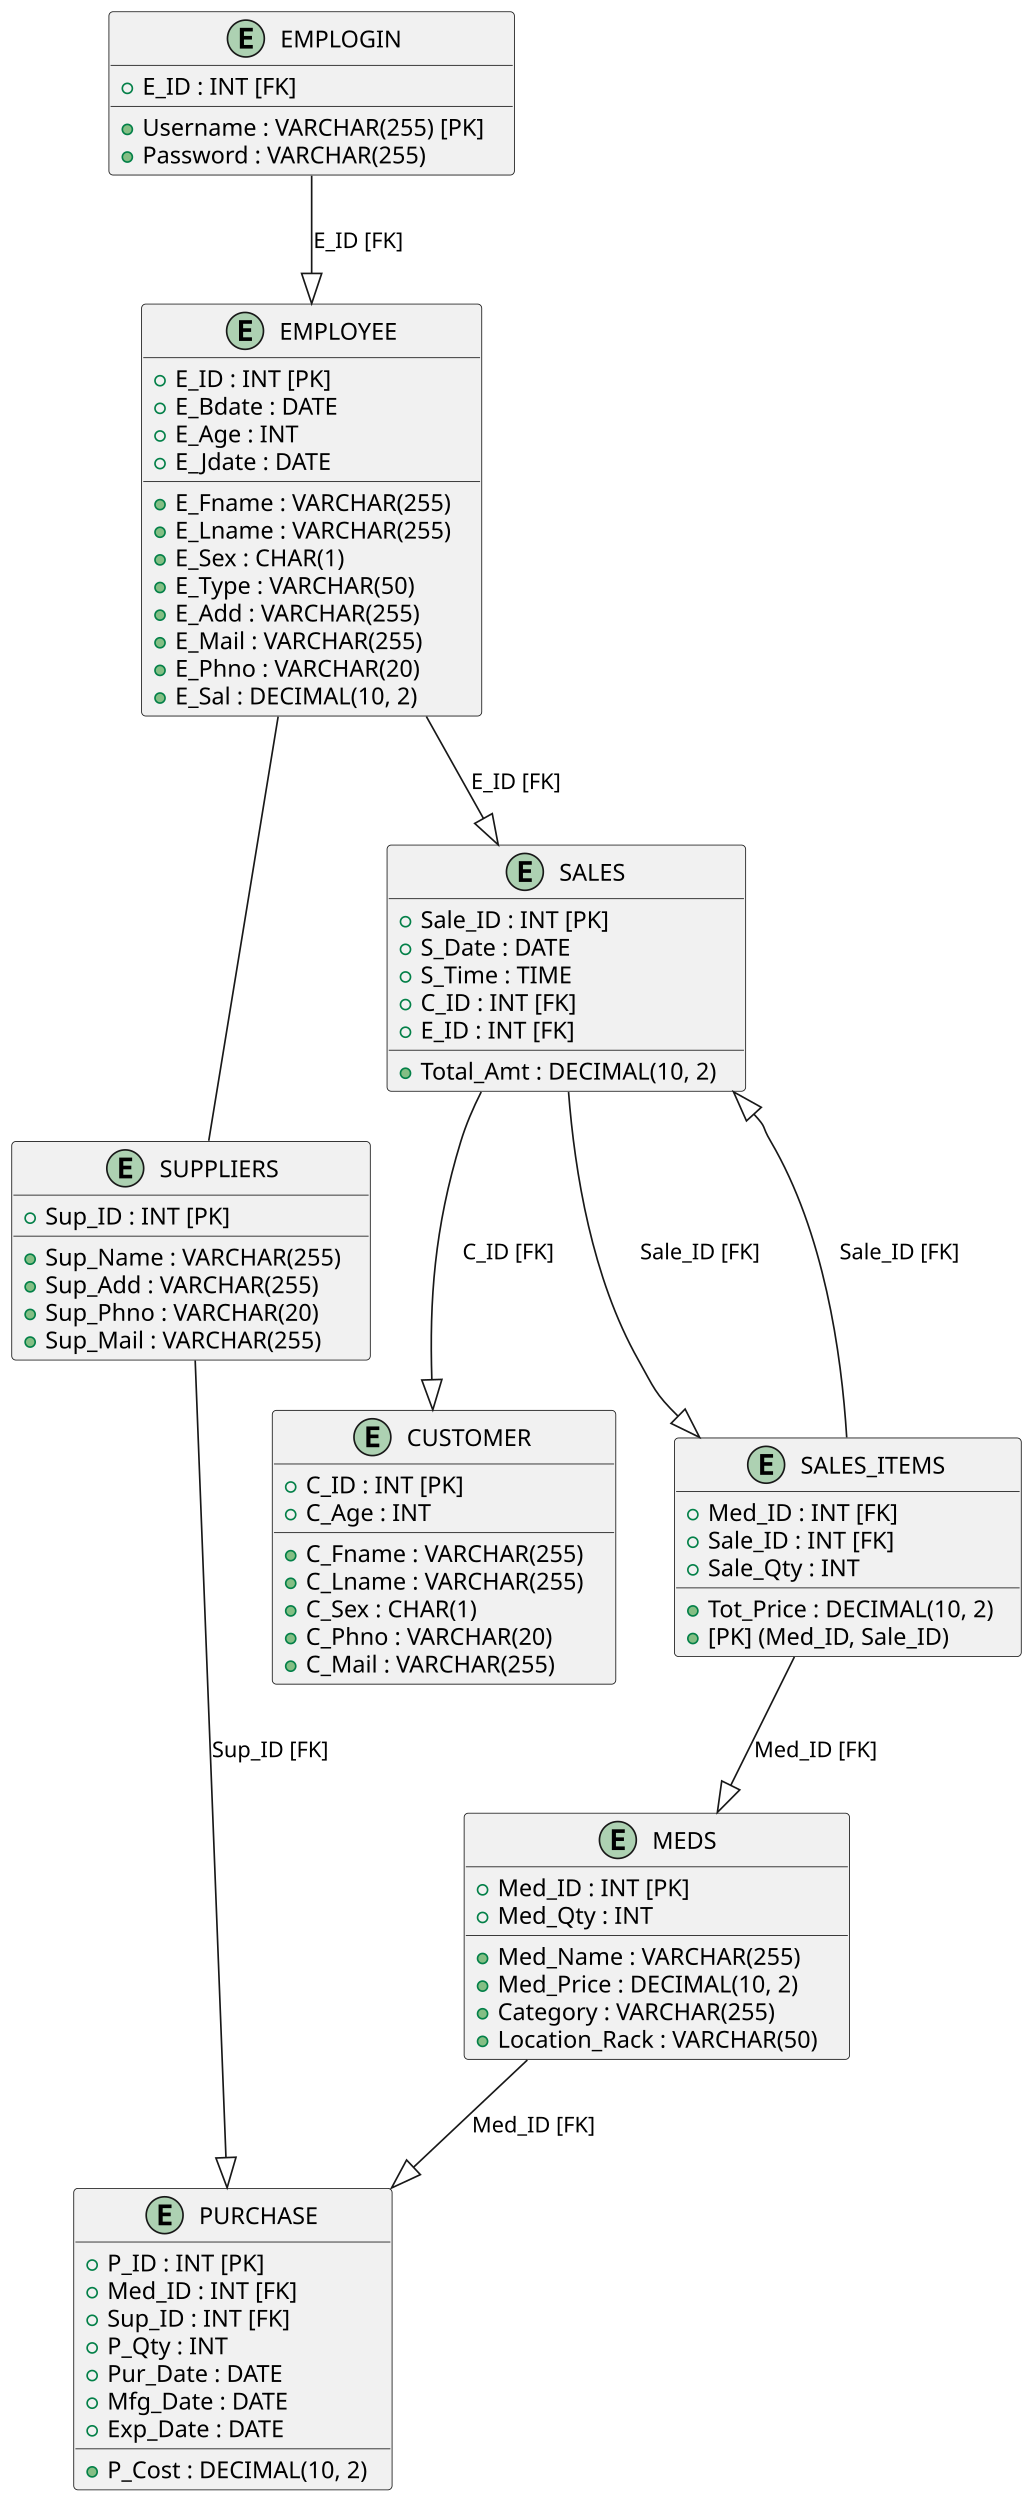
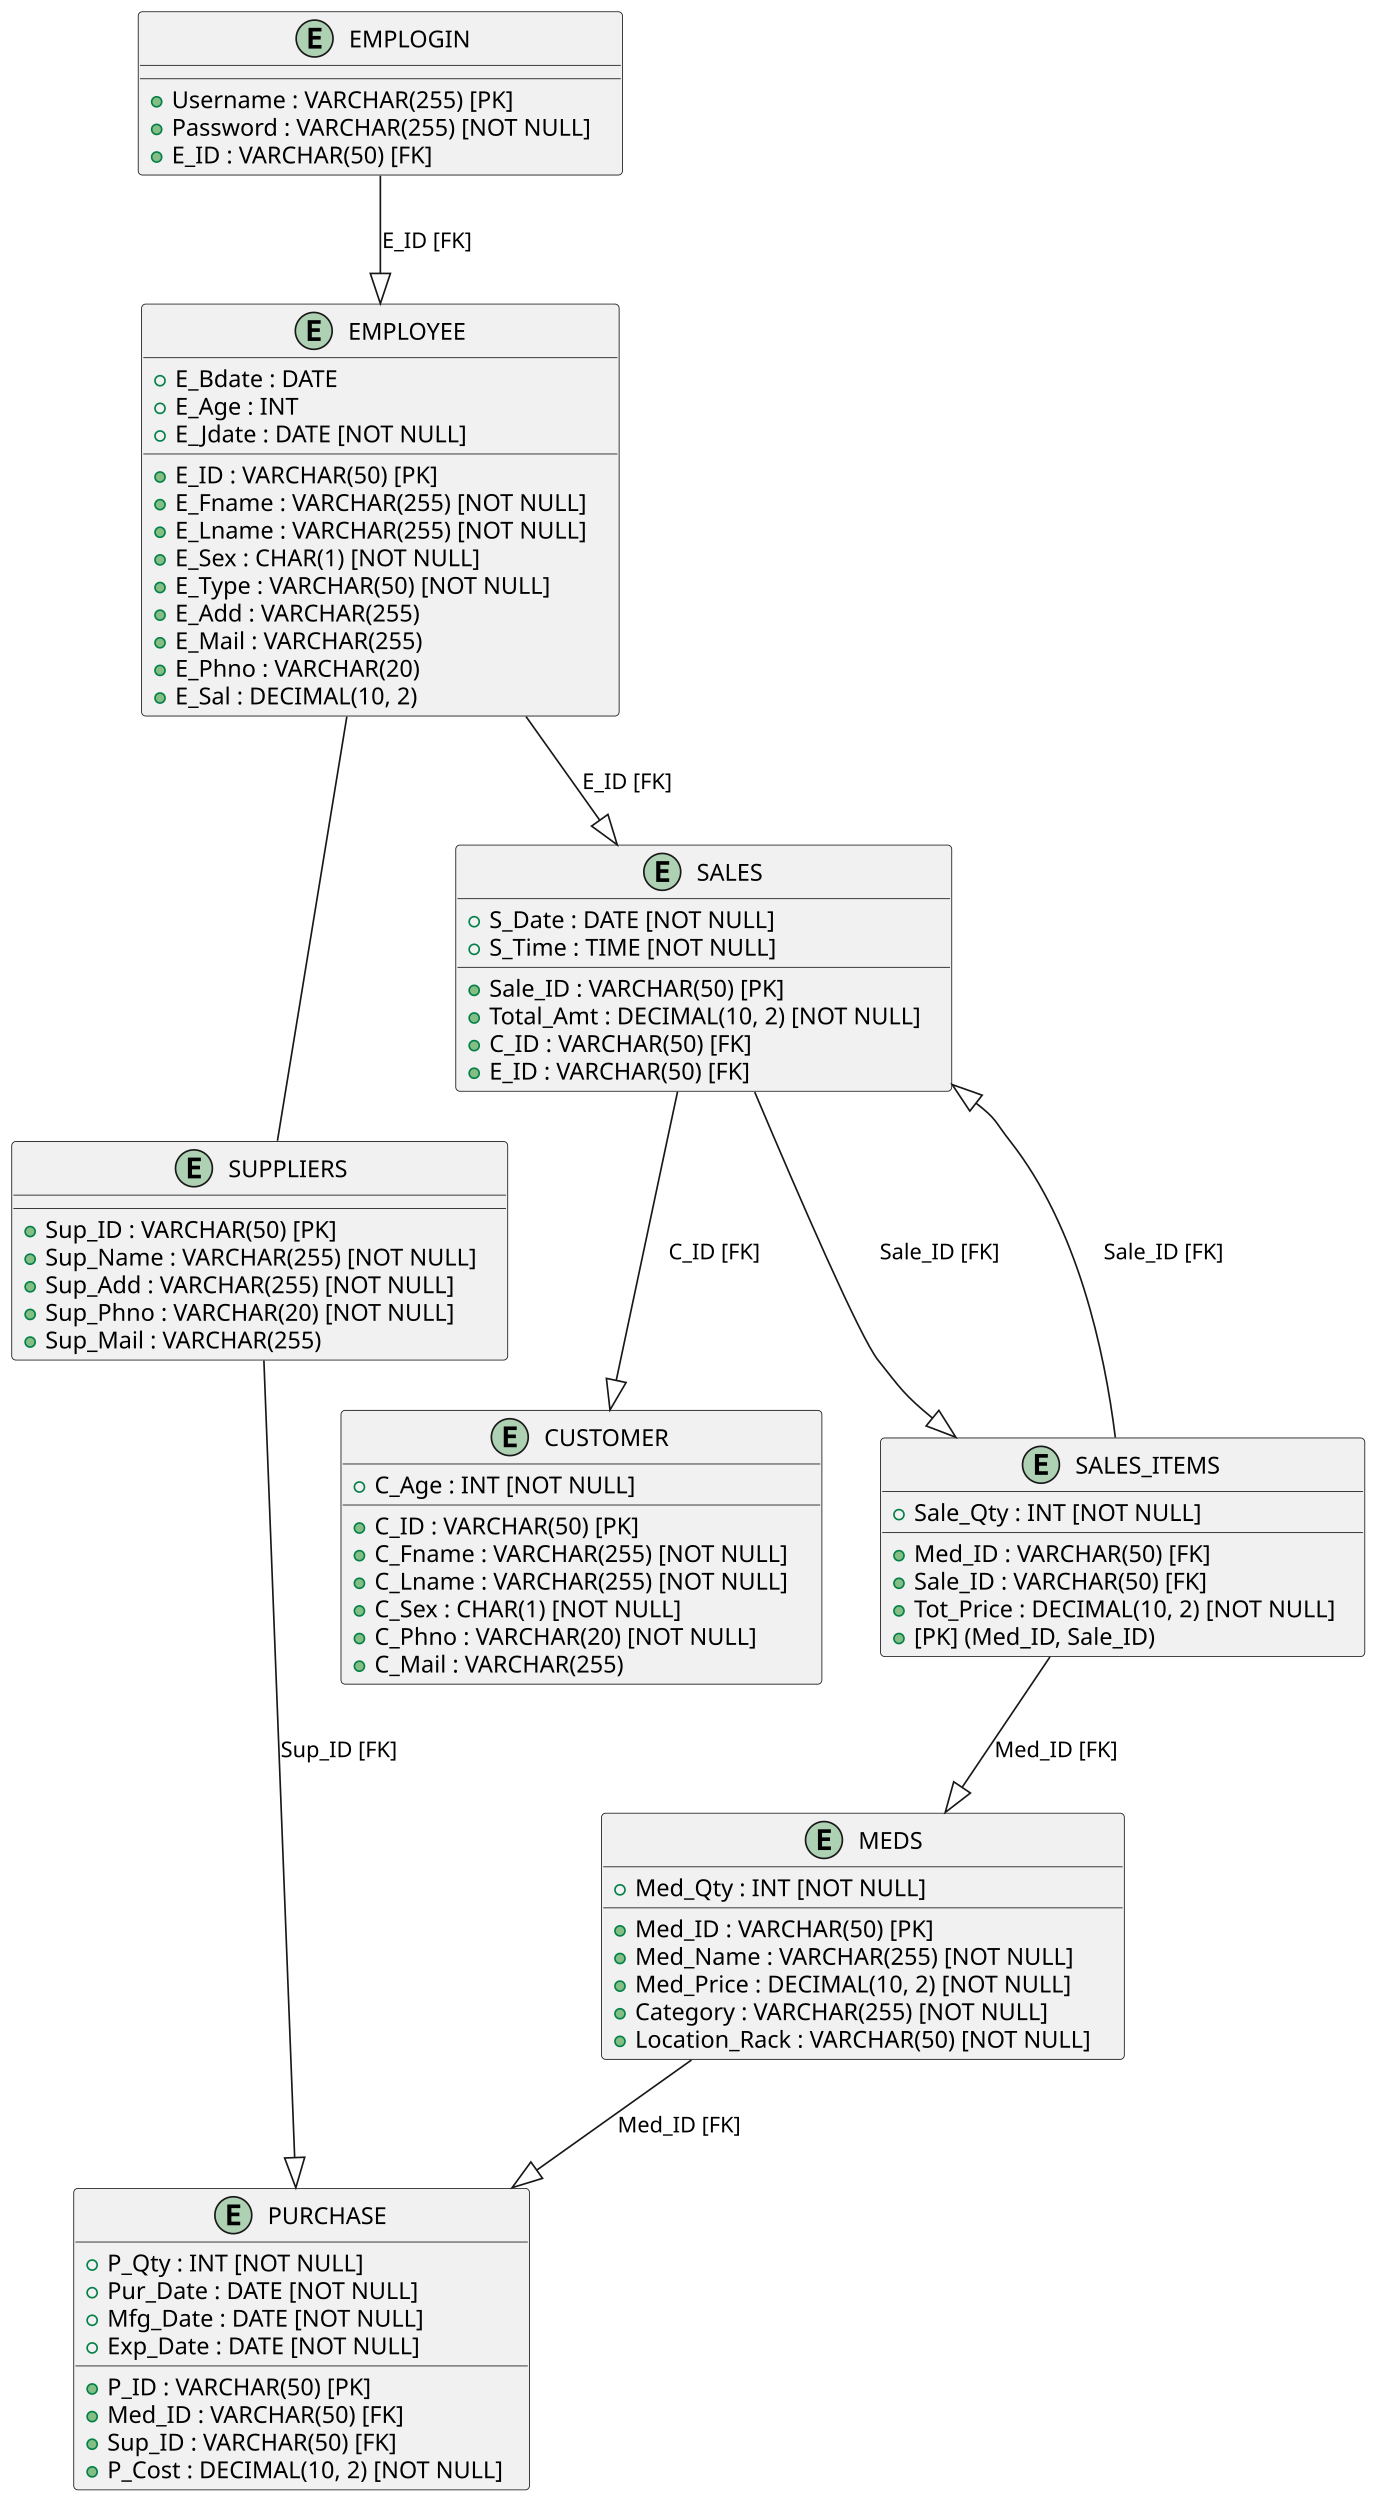
- <svg xmlns="http://www.w3.org/2000/svg" contentStyleType="text/css" height="1492px" preserveAspectRatio="none" style="width:616px;height:1492px;background:#FFFFFF;" version="1.1" viewBox="0 0 616 1492" width="616px" zoomAndPan="magnify">
+ <svg xmlns="http://www.w3.org/2000/svg" contentStyleType="text/css" height="1492px" preserveAspectRatio="none" style="width:821px;height:1492px;background:#FFFFFF;" version="1.1" viewBox="0 0 821 1492" width="821px" zoomAndPan="magnify">
  <defs />
  <g>
    <g id="elem_EmpLogin">
-       <rect codeLine="1" fill="#F1F1F1" height="97.465" id="EmpLogin" rx="2.5" ry="2.5" style="stroke:#181818;stroke-width:0.5;" width="242" x="65" y="7" />
-       <ellipse cx="146.75" cy="23" fill="#ADD1B2" rx="11" ry="11" style="stroke:#181818;stroke-width:1.0;" />
-       <path d="M150.864,29 L143.144,29 L143.144,16.607 L150.864,16.607 L150.864,18.765 L145.593,18.765 L145.593,21.438 L150.366,21.438 L150.366,23.596 L145.593,23.596 L145.593,26.842 L150.864,26.842 Z " fill="#000000" />
-       <text fill="#000000" font-family="sans-serif" font-size="14" lengthAdjust="spacing" textLength="70" x="167.25" y="28.291">EMPLOGIN</text>
-       <line style="stroke:#181818;stroke-width:0.5;" x1="66" x2="306" y1="39" y2="39" />
-       <ellipse cx="76" cy="52.744" fill="none" rx="3" ry="3" style="stroke:#038048;stroke-width:1.0;" />
-       <text fill="#000000" font-family="sans-serif" font-size="14" lengthAdjust="spacing" textLength="95" x="85" y="56.535">E_ID : INT [FK]</text>
-       <line style="stroke:#181818;stroke-width:0.5;" x1="66" x2="306" y1="63.488" y2="63.488" />
-       <ellipse cx="76" cy="77.232" fill="#84BE84" rx="3" ry="3" style="stroke:#038048;stroke-width:1.0;" />
-       <text fill="#000000" font-family="sans-serif" font-size="14" lengthAdjust="spacing" textLength="216" x="85" y="81.023">Username : VARCHAR(255) [PK]</text>
-       <ellipse cx="76" cy="93.721" fill="#84BE84" rx="3" ry="3" style="stroke:#038048;stroke-width:1.0;" />
-       <text fill="#000000" font-family="sans-serif" font-size="14" lengthAdjust="spacing" textLength="181" x="85" y="97.512">Password : VARCHAR(255)</text>
+       <rect codeLine="1" fill="#F1F1F1" height="97.465" id="EmpLogin" rx="2.5" ry="2.5" style="stroke:#181818;stroke-width:0.5;" width="289" x="82.5" y="7" />
+       <ellipse cx="187.75" cy="23" fill="#ADD1B2" rx="11" ry="11" style="stroke:#181818;stroke-width:1.0;" />
+       <path d="M191.864,29 L184.144,29 L184.144,16.607 L191.864,16.607 L191.864,18.765 L186.593,18.765 L186.593,21.438 L191.366,21.438 L191.366,23.596 L186.593,23.596 L186.593,26.842 L191.864,26.842 Z " fill="#000000" />
+       <text fill="#000000" font-family="sans-serif" font-size="14" lengthAdjust="spacing" textLength="70" x="208.25" y="28.291">EMPLOGIN</text>
+       <line style="stroke:#181818;stroke-width:0.5;" x1="83.5" x2="370.5" y1="39" y2="39" />
+       <line style="stroke:#181818;stroke-width:0.5;" x1="83.5" x2="370.5" y1="47" y2="47" />
+       <ellipse cx="93.5" cy="60.744" fill="#84BE84" rx="3" ry="3" style="stroke:#038048;stroke-width:1.0;" />
+       <text fill="#000000" font-family="sans-serif" font-size="14" lengthAdjust="spacing" textLength="216" x="102.5" y="64.535">Username : VARCHAR(255) [PK]</text>
+       <ellipse cx="93.5" cy="77.232" fill="#84BE84" rx="3" ry="3" style="stroke:#038048;stroke-width:1.0;" />
+       <text fill="#000000" font-family="sans-serif" font-size="14" lengthAdjust="spacing" textLength="263" x="102.5" y="81.023">Password : VARCHAR(255) [NOT NULL]</text>
+       <ellipse cx="93.5" cy="93.721" fill="#84BE84" rx="3" ry="3" style="stroke:#038048;stroke-width:1.0;" />
+       <text fill="#000000" font-family="sans-serif" font-size="14" lengthAdjust="spacing" textLength="167" x="102.5" y="97.512">E_ID : VARCHAR(50) [FK]</text>
    </g>
    <g id="elem_Employee">
-       <rect codeLine="7" fill="#F1F1F1" height="245.859" id="Employee" rx="2.5" ry="2.5" style="stroke:#181818;stroke-width:0.5;" width="203" x="84.5" y="181.47" />
-       <ellipse cx="146.25" cy="197.47" fill="#ADD1B2" rx="11" ry="11" style="stroke:#181818;stroke-width:1.0;" />
-       <path d="M150.364,203.47 L142.644,203.47 L142.644,191.077 L150.364,191.077 L150.364,193.235 L145.093,193.235 L145.093,195.908 L149.866,195.908 L149.866,198.066 L145.093,198.066 L145.093,201.312 L150.364,201.312 Z " fill="#000000" />
-       <text fill="#000000" font-family="sans-serif" font-size="14" lengthAdjust="spacing" textLength="71" x="166.75" y="202.761">EMPLOYEE</text>
-       <line style="stroke:#181818;stroke-width:0.5;" x1="85.5" x2="286.5" y1="213.47" y2="213.47" />
+       <rect codeLine="7" fill="#F1F1F1" height="245.859" id="Employee" rx="2.5" ry="2.5" style="stroke:#181818;stroke-width:0.5;" width="285" x="84.5" y="181.47" />
+       <ellipse cx="187.25" cy="197.47" fill="#ADD1B2" rx="11" ry="11" style="stroke:#181818;stroke-width:1.0;" />
+       <path d="M191.364,203.47 L183.644,203.47 L183.644,191.077 L191.364,191.077 L191.364,193.235 L186.093,193.235 L186.093,195.908 L190.866,195.908 L190.866,198.066 L186.093,198.066 L186.093,201.312 L191.364,201.312 Z " fill="#000000" />
+       <text fill="#000000" font-family="sans-serif" font-size="14" lengthAdjust="spacing" textLength="71" x="207.75" y="202.761">EMPLOYEE</text>
+       <line style="stroke:#181818;stroke-width:0.5;" x1="85.5" x2="368.5" y1="213.47" y2="213.47" />
      <ellipse cx="95.5" cy="227.214" fill="none" rx="3" ry="3" style="stroke:#038048;stroke-width:1.0;" />
-       <text fill="#000000" font-family="sans-serif" font-size="14" lengthAdjust="spacing" textLength="95" x="104.5" y="231.005">E_ID : INT [PK]</text>
+       <text fill="#000000" font-family="sans-serif" font-size="14" lengthAdjust="spacing" textLength="102" x="104.5" y="231.005">E_Bdate : DATE</text>
      <ellipse cx="95.5" cy="243.702" fill="none" rx="3" ry="3" style="stroke:#038048;stroke-width:1.0;" />
-       <text fill="#000000" font-family="sans-serif" font-size="14" lengthAdjust="spacing" textLength="102" x="104.5" y="247.493">E_Bdate : DATE</text>
+       <text fill="#000000" font-family="sans-serif" font-size="14" lengthAdjust="spacing" textLength="77" x="104.5" y="247.493">E_Age : INT</text>
      <ellipse cx="95.5" cy="260.191" fill="none" rx="3" ry="3" style="stroke:#038048;stroke-width:1.0;" />
-       <text fill="#000000" font-family="sans-serif" font-size="14" lengthAdjust="spacing" textLength="77" x="104.5" y="263.982">E_Age : INT</text>
-       <ellipse cx="95.5" cy="276.679" fill="none" rx="3" ry="3" style="stroke:#038048;stroke-width:1.0;" />
-       <text fill="#000000" font-family="sans-serif" font-size="14" lengthAdjust="spacing" textLength="98" x="104.5" y="280.47">E_Jdate : DATE</text>
-       <line style="stroke:#181818;stroke-width:0.5;" x1="85.5" x2="286.5" y1="287.423" y2="287.423" />
+       <text fill="#000000" font-family="sans-serif" font-size="14" lengthAdjust="spacing" textLength="180" x="104.5" y="263.982">E_Jdate : DATE [NOT NULL]</text>
+       <line style="stroke:#181818;stroke-width:0.5;" x1="85.5" x2="368.5" y1="270.935" y2="270.935" />
+       <ellipse cx="95.5" cy="284.679" fill="#84BE84" rx="3" ry="3" style="stroke:#038048;stroke-width:1.0;" />
+       <text fill="#000000" font-family="sans-serif" font-size="14" lengthAdjust="spacing" textLength="167" x="104.5" y="288.47">E_ID : VARCHAR(50) [PK]</text>
      <ellipse cx="95.5" cy="301.167" fill="#84BE84" rx="3" ry="3" style="stroke:#038048;stroke-width:1.0;" />
-       <text fill="#000000" font-family="sans-serif" font-size="14" lengthAdjust="spacing" textLength="177" x="104.5" y="304.958">E_Fname : VARCHAR(255)</text>
+       <text fill="#000000" font-family="sans-serif" font-size="14" lengthAdjust="spacing" textLength="259" x="104.5" y="304.958">E_Fname : VARCHAR(255) [NOT NULL]</text>
      <ellipse cx="95.5" cy="317.656" fill="#84BE84" rx="3" ry="3" style="stroke:#038048;stroke-width:1.0;" />
-       <text fill="#000000" font-family="sans-serif" font-size="14" lengthAdjust="spacing" textLength="176" x="104.5" y="321.447">E_Lname : VARCHAR(255)</text>
+       <text fill="#000000" font-family="sans-serif" font-size="14" lengthAdjust="spacing" textLength="258" x="104.5" y="321.447">E_Lname : VARCHAR(255) [NOT NULL]</text>
      <ellipse cx="95.5" cy="334.144" fill="#84BE84" rx="3" ry="3" style="stroke:#038048;stroke-width:1.0;" />
-       <text fill="#000000" font-family="sans-serif" font-size="14" lengthAdjust="spacing" textLength="110" x="104.5" y="337.935">E_Sex : CHAR(1)</text>
+       <text fill="#000000" font-family="sans-serif" font-size="14" lengthAdjust="spacing" textLength="192" x="104.5" y="337.935">E_Sex : CHAR(1) [NOT NULL]</text>
      <ellipse cx="95.5" cy="350.632" fill="#84BE84" rx="3" ry="3" style="stroke:#038048;stroke-width:1.0;" />
-       <text fill="#000000" font-family="sans-serif" font-size="14" lengthAdjust="spacing" textLength="155" x="104.5" y="354.423">E_Type : VARCHAR(50)</text>
+       <text fill="#000000" font-family="sans-serif" font-size="14" lengthAdjust="spacing" textLength="237" x="104.5" y="354.423">E_Type : VARCHAR(50) [NOT NULL]</text>
      <ellipse cx="95.5" cy="367.12" fill="#84BE84" rx="3" ry="3" style="stroke:#038048;stroke-width:1.0;" />
      <text fill="#000000" font-family="sans-serif" font-size="14" lengthAdjust="spacing" textLength="159" x="104.5" y="370.911">E_Add : VARCHAR(255)</text>
      <ellipse cx="95.5" cy="383.609" fill="#84BE84" rx="3" ry="3" style="stroke:#038048;stroke-width:1.0;" />
      <text fill="#000000" font-family="sans-serif" font-size="14" lengthAdjust="spacing" textLength="159" x="104.5" y="387.4">E_Mail : VARCHAR(255)</text>
      <ellipse cx="95.5" cy="400.097" fill="#84BE84" rx="3" ry="3" style="stroke:#038048;stroke-width:1.0;" />
      <text fill="#000000" font-family="sans-serif" font-size="14" lengthAdjust="spacing" textLength="157" x="104.5" y="403.888">E_Phno : VARCHAR(20)</text>
      <ellipse cx="95.5" cy="416.585" fill="#84BE84" rx="3" ry="3" style="stroke:#038048;stroke-width:1.0;" />
      <text fill="#000000" font-family="sans-serif" font-size="14" lengthAdjust="spacing" textLength="153" x="104.5" y="420.376">E_Sal : DECIMAL(10, 2)</text>
    </g>
    <g id="elem_Suppliers">
-       <rect codeLine="22" fill="#F1F1F1" height="130.441" id="Suppliers" rx="2.5" ry="2.5" style="stroke:#181818;stroke-width:0.5;" width="214" x="7" y="681.25" />
-       <ellipse cx="74.75" cy="697.25" fill="#ADD1B2" rx="11" ry="11" style="stroke:#181818;stroke-width:1.0;" />
-       <path d="M78.864,703.25 L71.144,703.25 L71.144,690.857 L78.864,690.857 L78.864,693.015 L73.593,693.015 L73.593,695.688 L78.366,695.688 L78.366,697.846 L73.593,697.846 L73.593,701.092 L78.864,701.092 Z " fill="#000000" />
-       <text fill="#000000" font-family="sans-serif" font-size="14" lengthAdjust="spacing" textLength="70" x="95.25" y="702.541">SUPPLIERS</text>
-       <line style="stroke:#181818;stroke-width:0.5;" x1="8" x2="220" y1="713.25" y2="713.25" />
-       <ellipse cx="18" cy="726.994" fill="none" rx="3" ry="3" style="stroke:#038048;stroke-width:1.0;" />
-       <text fill="#000000" font-family="sans-serif" font-size="14" lengthAdjust="spacing" textLength="113" x="27" y="730.785">Sup_ID : INT [PK]</text>
-       <line style="stroke:#181818;stroke-width:0.5;" x1="8" x2="220" y1="737.738" y2="737.738" />
+       <rect codeLine="22" fill="#F1F1F1" height="130.441" id="Suppliers" rx="2.5" ry="2.5" style="stroke:#181818;stroke-width:0.5;" width="296" x="7" y="681.25" />
+       <ellipse cx="115.75" cy="697.25" fill="#ADD1B2" rx="11" ry="11" style="stroke:#181818;stroke-width:1.0;" />
+       <path d="M119.864,703.25 L112.144,703.25 L112.144,690.857 L119.864,690.857 L119.864,693.015 L114.593,693.015 L114.593,695.688 L119.366,695.688 L119.366,697.846 L114.593,697.846 L114.593,701.092 L119.864,701.092 Z " fill="#000000" />
+       <text fill="#000000" font-family="sans-serif" font-size="14" lengthAdjust="spacing" textLength="70" x="136.25" y="702.541">SUPPLIERS</text>
+       <line style="stroke:#181818;stroke-width:0.5;" x1="8" x2="302" y1="713.25" y2="713.25" />
+       <line style="stroke:#181818;stroke-width:0.5;" x1="8" x2="302" y1="721.25" y2="721.25" />
+       <ellipse cx="18" cy="734.994" fill="#84BE84" rx="3" ry="3" style="stroke:#038048;stroke-width:1.0;" />
+       <text fill="#000000" font-family="sans-serif" font-size="14" lengthAdjust="spacing" textLength="185" x="27" y="738.785">Sup_ID : VARCHAR(50) [PK]</text>
      <ellipse cx="18" cy="751.482" fill="#84BE84" rx="3" ry="3" style="stroke:#038048;stroke-width:1.0;" />
-       <text fill="#000000" font-family="sans-serif" font-size="14" lengthAdjust="spacing" textLength="188" x="27" y="755.273">Sup_Name : VARCHAR(255)</text>
+       <text fill="#000000" font-family="sans-serif" font-size="14" lengthAdjust="spacing" textLength="270" x="27" y="755.273">Sup_Name : VARCHAR(255) [NOT NULL]</text>
      <ellipse cx="18" cy="767.971" fill="#84BE84" rx="3" ry="3" style="stroke:#038048;stroke-width:1.0;" />
-       <text fill="#000000" font-family="sans-serif" font-size="14" lengthAdjust="spacing" textLength="177" x="27" y="771.762">Sup_Add : VARCHAR(255)</text>
+       <text fill="#000000" font-family="sans-serif" font-size="14" lengthAdjust="spacing" textLength="259" x="27" y="771.762">Sup_Add : VARCHAR(255) [NOT NULL]</text>
      <ellipse cx="18" cy="784.459" fill="#84BE84" rx="3" ry="3" style="stroke:#038048;stroke-width:1.0;" />
-       <text fill="#000000" font-family="sans-serif" font-size="14" lengthAdjust="spacing" textLength="175" x="27" y="788.25">Sup_Phno : VARCHAR(20)</text>
+       <text fill="#000000" font-family="sans-serif" font-size="14" lengthAdjust="spacing" textLength="257" x="27" y="788.25">Sup_Phno : VARCHAR(20) [NOT NULL]</text>
      <ellipse cx="18" cy="800.947" fill="#84BE84" rx="3" ry="3" style="stroke:#038048;stroke-width:1.0;" />
      <text fill="#000000" font-family="sans-serif" font-size="14" lengthAdjust="spacing" textLength="177" x="27" y="804.738">Sup_Mail : VARCHAR(255)</text>
    </g>
    <g id="elem_Customer">
-       <rect codeLine="30" fill="#F1F1F1" height="163.418" id="Customer" rx="2.5" ry="2.5" style="stroke:#181818;stroke-width:0.5;" width="205" x="162.5" y="841.7" />
-       <ellipse cx="222.25" cy="857.7" fill="#ADD1B2" rx="11" ry="11" style="stroke:#181818;stroke-width:1.0;" />
-       <path d="M226.364,863.7 L218.644,863.7 L218.644,851.307 L226.364,851.307 L226.364,853.465 L221.093,853.465 L221.093,856.138 L225.866,856.138 L225.866,858.296 L221.093,858.296 L221.093,861.542 L226.364,861.542 Z " fill="#000000" />
-       <text fill="#000000" font-family="sans-serif" font-size="14" lengthAdjust="spacing" textLength="77" x="242.75" y="862.991">CUSTOMER</text>
-       <line style="stroke:#181818;stroke-width:0.5;" x1="163.5" x2="366.5" y1="873.7" y2="873.7" />
-       <ellipse cx="173.5" cy="887.444" fill="none" rx="3" ry="3" style="stroke:#038048;stroke-width:1.0;" />
-       <text fill="#000000" font-family="sans-serif" font-size="14" lengthAdjust="spacing" textLength="97" x="182.5" y="891.235">C_ID : INT [PK]</text>
-       <ellipse cx="173.5" cy="903.932" fill="none" rx="3" ry="3" style="stroke:#038048;stroke-width:1.0;" />
-       <text fill="#000000" font-family="sans-serif" font-size="14" lengthAdjust="spacing" textLength="79" x="182.5" y="907.723">C_Age : INT</text>
-       <line style="stroke:#181818;stroke-width:0.5;" x1="163.5" x2="366.5" y1="914.677" y2="914.677" />
-       <ellipse cx="173.5" cy="928.421" fill="#84BE84" rx="3" ry="3" style="stroke:#038048;stroke-width:1.0;" />
-       <text fill="#000000" font-family="sans-serif" font-size="14" lengthAdjust="spacing" textLength="179" x="182.5" y="932.212">C_Fname : VARCHAR(255)</text>
-       <ellipse cx="173.5" cy="944.909" fill="#84BE84" rx="3" ry="3" style="stroke:#038048;stroke-width:1.0;" />
-       <text fill="#000000" font-family="sans-serif" font-size="14" lengthAdjust="spacing" textLength="178" x="182.5" y="948.7">C_Lname : VARCHAR(255)</text>
-       <ellipse cx="173.5" cy="961.397" fill="#84BE84" rx="3" ry="3" style="stroke:#038048;stroke-width:1.0;" />
-       <text fill="#000000" font-family="sans-serif" font-size="14" lengthAdjust="spacing" textLength="112" x="182.5" y="965.188">C_Sex : CHAR(1)</text>
-       <ellipse cx="173.5" cy="977.885" fill="#84BE84" rx="3" ry="3" style="stroke:#038048;stroke-width:1.0;" />
-       <text fill="#000000" font-family="sans-serif" font-size="14" lengthAdjust="spacing" textLength="159" x="182.5" y="981.677">C_Phno : VARCHAR(20)</text>
-       <ellipse cx="173.5" cy="994.374" fill="#84BE84" rx="3" ry="3" style="stroke:#038048;stroke-width:1.0;" />
-       <text fill="#000000" font-family="sans-serif" font-size="14" lengthAdjust="spacing" textLength="161" x="182.5" y="998.165">C_Mail : VARCHAR(255)</text>
+       <rect codeLine="30" fill="#F1F1F1" height="163.418" id="Customer" rx="2.5" ry="2.5" style="stroke:#181818;stroke-width:0.5;" width="287" x="203.5" y="841.7" />
+       <ellipse cx="304.25" cy="857.7" fill="#ADD1B2" rx="11" ry="11" style="stroke:#181818;stroke-width:1.0;" />
+       <path d="M308.364,863.7 L300.644,863.7 L300.644,851.307 L308.364,851.307 L308.364,853.465 L303.093,853.465 L303.093,856.138 L307.866,856.138 L307.866,858.296 L303.093,858.296 L303.093,861.542 L308.364,861.542 Z " fill="#000000" />
+       <text fill="#000000" font-family="sans-serif" font-size="14" lengthAdjust="spacing" textLength="77" x="324.75" y="862.991">CUSTOMER</text>
+       <line style="stroke:#181818;stroke-width:0.5;" x1="204.5" x2="489.5" y1="873.7" y2="873.7" />
+       <ellipse cx="214.5" cy="887.444" fill="none" rx="3" ry="3" style="stroke:#038048;stroke-width:1.0;" />
+       <text fill="#000000" font-family="sans-serif" font-size="14" lengthAdjust="spacing" textLength="161" x="223.5" y="891.235">C_Age : INT [NOT NULL]</text>
+       <line style="stroke:#181818;stroke-width:0.5;" x1="204.5" x2="489.5" y1="898.188" y2="898.188" />
+       <ellipse cx="214.5" cy="911.932" fill="#84BE84" rx="3" ry="3" style="stroke:#038048;stroke-width:1.0;" />
+       <text fill="#000000" font-family="sans-serif" font-size="14" lengthAdjust="spacing" textLength="169" x="223.5" y="915.723">C_ID : VARCHAR(50) [PK]</text>
+       <ellipse cx="214.5" cy="928.421" fill="#84BE84" rx="3" ry="3" style="stroke:#038048;stroke-width:1.0;" />
+       <text fill="#000000" font-family="sans-serif" font-size="14" lengthAdjust="spacing" textLength="261" x="223.5" y="932.212">C_Fname : VARCHAR(255) [NOT NULL]</text>
+       <ellipse cx="214.5" cy="944.909" fill="#84BE84" rx="3" ry="3" style="stroke:#038048;stroke-width:1.0;" />
+       <text fill="#000000" font-family="sans-serif" font-size="14" lengthAdjust="spacing" textLength="260" x="223.5" y="948.7">C_Lname : VARCHAR(255) [NOT NULL]</text>
+       <ellipse cx="214.5" cy="961.397" fill="#84BE84" rx="3" ry="3" style="stroke:#038048;stroke-width:1.0;" />
+       <text fill="#000000" font-family="sans-serif" font-size="14" lengthAdjust="spacing" textLength="194" x="223.5" y="965.188">C_Sex : CHAR(1) [NOT NULL]</text>
+       <ellipse cx="214.5" cy="977.885" fill="#84BE84" rx="3" ry="3" style="stroke:#038048;stroke-width:1.0;" />
+       <text fill="#000000" font-family="sans-serif" font-size="14" lengthAdjust="spacing" textLength="241" x="223.5" y="981.677">C_Phno : VARCHAR(20) [NOT NULL]</text>
+       <ellipse cx="214.5" cy="994.374" fill="#84BE84" rx="3" ry="3" style="stroke:#038048;stroke-width:1.0;" />
+       <text fill="#000000" font-family="sans-serif" font-size="14" lengthAdjust="spacing" textLength="161" x="223.5" y="998.165">C_Mail : VARCHAR(255)</text>
    </g>
    <g id="elem_Meds">
-       <rect codeLine="40" fill="#F1F1F1" height="146.93" id="Meds" rx="2.5" ry="2.5" style="stroke:#181818;stroke-width:0.5;" width="230" x="277" y="1082.11" />
-       <ellipse cx="368.75" cy="1098.11" fill="#ADD1B2" rx="11" ry="11" style="stroke:#181818;stroke-width:1.0;" />
-       <path d="M372.864,1104.11 L365.144,1104.11 L365.144,1091.717 L372.864,1091.717 L372.864,1093.875 L367.593,1093.875 L367.593,1096.548 L372.366,1096.548 L372.366,1098.706 L367.593,1098.706 L367.593,1101.952 L372.864,1101.952 Z " fill="#000000" />
-       <text fill="#000000" font-family="sans-serif" font-size="14" lengthAdjust="spacing" textLength="38" x="389.25" y="1103.401">MEDS</text>
-       <line style="stroke:#181818;stroke-width:0.5;" x1="278" x2="506" y1="1114.11" y2="1114.11" />
-       <ellipse cx="288" cy="1127.854" fill="none" rx="3" ry="3" style="stroke:#038048;stroke-width:1.0;" />
-       <text fill="#000000" font-family="sans-serif" font-size="14" lengthAdjust="spacing" textLength="116" x="297" y="1131.645">Med_ID : INT [PK]</text>
-       <ellipse cx="288" cy="1144.342" fill="none" rx="3" ry="3" style="stroke:#038048;stroke-width:1.0;" />
-       <text fill="#000000" font-family="sans-serif" font-size="14" lengthAdjust="spacing" textLength="94" x="297" y="1148.133">Med_Qty : INT</text>
-       <line style="stroke:#181818;stroke-width:0.5;" x1="278" x2="506" y1="1155.087" y2="1155.087" />
-       <ellipse cx="288" cy="1168.831" fill="#84BE84" rx="3" ry="3" style="stroke:#038048;stroke-width:1.0;" />
-       <text fill="#000000" font-family="sans-serif" font-size="14" lengthAdjust="spacing" textLength="191" x="297" y="1172.622">Med_Name : VARCHAR(255)</text>
-       <ellipse cx="288" cy="1185.319" fill="#84BE84" rx="3" ry="3" style="stroke:#038048;stroke-width:1.0;" />
-       <text fill="#000000" font-family="sans-serif" font-size="14" lengthAdjust="spacing" textLength="187" x="297" y="1189.11">Med_Price : DECIMAL(10, 2)</text>
-       <ellipse cx="288" cy="1201.807" fill="#84BE84" rx="3" ry="3" style="stroke:#038048;stroke-width:1.0;" />
-       <text fill="#000000" font-family="sans-serif" font-size="14" lengthAdjust="spacing" textLength="178" x="297" y="1205.598">Category : VARCHAR(255)</text>
-       <ellipse cx="288" cy="1218.295" fill="#84BE84" rx="3" ry="3" style="stroke:#038048;stroke-width:1.0;" />
-       <text fill="#000000" font-family="sans-serif" font-size="14" lengthAdjust="spacing" textLength="204" x="297" y="1222.087">Location_Rack : VARCHAR(50)</text>
+       <rect codeLine="40" fill="#F1F1F1" height="146.93" id="Meds" rx="2.5" ry="2.5" style="stroke:#181818;stroke-width:0.5;" width="312" x="359" y="1082.11" />
+       <ellipse cx="491.75" cy="1098.11" fill="#ADD1B2" rx="11" ry="11" style="stroke:#181818;stroke-width:1.0;" />
+       <path d="M495.864,1104.11 L488.144,1104.11 L488.144,1091.717 L495.864,1091.717 L495.864,1093.875 L490.593,1093.875 L490.593,1096.548 L495.366,1096.548 L495.366,1098.706 L490.593,1098.706 L490.593,1101.952 L495.864,1101.952 Z " fill="#000000" />
+       <text fill="#000000" font-family="sans-serif" font-size="14" lengthAdjust="spacing" textLength="38" x="512.25" y="1103.401">MEDS</text>
+       <line style="stroke:#181818;stroke-width:0.5;" x1="360" x2="670" y1="1114.11" y2="1114.11" />
+       <ellipse cx="370" cy="1127.854" fill="none" rx="3" ry="3" style="stroke:#038048;stroke-width:1.0;" />
+       <text fill="#000000" font-family="sans-serif" font-size="14" lengthAdjust="spacing" textLength="176" x="379" y="1131.645">Med_Qty : INT [NOT NULL]</text>
+       <line style="stroke:#181818;stroke-width:0.5;" x1="360" x2="670" y1="1138.598" y2="1138.598" />
+       <ellipse cx="370" cy="1152.342" fill="#84BE84" rx="3" ry="3" style="stroke:#038048;stroke-width:1.0;" />
+       <text fill="#000000" font-family="sans-serif" font-size="14" lengthAdjust="spacing" textLength="188" x="379" y="1156.133">Med_ID : VARCHAR(50) [PK]</text>
+       <ellipse cx="370" cy="1168.831" fill="#84BE84" rx="3" ry="3" style="stroke:#038048;stroke-width:1.0;" />
+       <text fill="#000000" font-family="sans-serif" font-size="14" lengthAdjust="spacing" textLength="273" x="379" y="1172.622">Med_Name : VARCHAR(255) [NOT NULL]</text>
+       <ellipse cx="370" cy="1185.319" fill="#84BE84" rx="3" ry="3" style="stroke:#038048;stroke-width:1.0;" />
+       <text fill="#000000" font-family="sans-serif" font-size="14" lengthAdjust="spacing" textLength="269" x="379" y="1189.11">Med_Price : DECIMAL(10, 2) [NOT NULL]</text>
+       <ellipse cx="370" cy="1201.807" fill="#84BE84" rx="3" ry="3" style="stroke:#038048;stroke-width:1.0;" />
+       <text fill="#000000" font-family="sans-serif" font-size="14" lengthAdjust="spacing" textLength="260" x="379" y="1205.598">Category : VARCHAR(255) [NOT NULL]</text>
+       <ellipse cx="370" cy="1218.295" fill="#84BE84" rx="3" ry="3" style="stroke:#038048;stroke-width:1.0;" />
+       <text fill="#000000" font-family="sans-serif" font-size="14" lengthAdjust="spacing" textLength="286" x="379" y="1222.087">Location_Rack : VARCHAR(50) [NOT NULL]</text>
    </g>
    <g id="elem_Purchase">
-       <rect codeLine="49" fill="#F1F1F1" height="179.906" id="Purchase" rx="2.5" ry="2.5" style="stroke:#181818;stroke-width:0.5;" width="190" x="44" y="1306.04" />
-       <ellipse cx="98.25" cy="1322.04" fill="#ADD1B2" rx="11" ry="11" style="stroke:#181818;stroke-width:1.0;" />
-       <path d="M102.364,1328.04 L94.644,1328.04 L94.644,1315.647 L102.364,1315.647 L102.364,1317.805 L97.093,1317.805 L97.093,1320.478 L101.866,1320.478 L101.866,1322.636 L97.093,1322.636 L97.093,1325.882 L102.364,1325.882 Z " fill="#000000" />
-       <text fill="#000000" font-family="sans-serif" font-size="14" lengthAdjust="spacing" textLength="73" x="118.75" y="1327.331">PURCHASE</text>
-       <line style="stroke:#181818;stroke-width:0.5;" x1="45" x2="233" y1="1338.04" y2="1338.04" />
+       <rect codeLine="49" fill="#F1F1F1" height="179.906" id="Purchase" rx="2.5" ry="2.5" style="stroke:#181818;stroke-width:0.5;" width="272" x="44" y="1306.04" />
+       <ellipse cx="139.25" cy="1322.04" fill="#ADD1B2" rx="11" ry="11" style="stroke:#181818;stroke-width:1.0;" />
+       <path d="M143.364,1328.04 L135.644,1328.04 L135.644,1315.647 L143.364,1315.647 L143.364,1317.805 L138.093,1317.805 L138.093,1320.478 L142.866,1320.478 L142.866,1322.636 L138.093,1322.636 L138.093,1325.882 L143.364,1325.882 Z " fill="#000000" />
+       <text fill="#000000" font-family="sans-serif" font-size="14" lengthAdjust="spacing" textLength="73" x="159.75" y="1327.331">PURCHASE</text>
+       <line style="stroke:#181818;stroke-width:0.5;" x1="45" x2="315" y1="1338.04" y2="1338.04" />
      <ellipse cx="55" cy="1351.784" fill="none" rx="3" ry="3" style="stroke:#038048;stroke-width:1.0;" />
-       <text fill="#000000" font-family="sans-serif" font-size="14" lengthAdjust="spacing" textLength="95" x="64" y="1355.575">P_ID : INT [PK]</text>
+       <text fill="#000000" font-family="sans-serif" font-size="14" lengthAdjust="spacing" textLength="155" x="64" y="1355.575">P_Qty : INT [NOT NULL]</text>
      <ellipse cx="55" cy="1368.272" fill="none" rx="3" ry="3" style="stroke:#038048;stroke-width:1.0;" />
-       <text fill="#000000" font-family="sans-serif" font-size="14" lengthAdjust="spacing" textLength="116" x="64" y="1372.063">Med_ID : INT [FK]</text>
+       <text fill="#000000" font-family="sans-serif" font-size="14" lengthAdjust="spacing" textLength="192" x="64" y="1372.063">Pur_Date : DATE [NOT NULL]</text>
      <ellipse cx="55" cy="1384.761" fill="none" rx="3" ry="3" style="stroke:#038048;stroke-width:1.0;" />
-       <text fill="#000000" font-family="sans-serif" font-size="14" lengthAdjust="spacing" textLength="113" x="64" y="1388.552">Sup_ID : INT [FK]</text>
+       <text fill="#000000" font-family="sans-serif" font-size="14" lengthAdjust="spacing" textLength="195" x="64" y="1388.552">Mfg_Date : DATE [NOT NULL]</text>
      <ellipse cx="55" cy="1401.249" fill="none" rx="3" ry="3" style="stroke:#038048;stroke-width:1.0;" />
-       <text fill="#000000" font-family="sans-serif" font-size="14" lengthAdjust="spacing" textLength="73" x="64" y="1405.04">P_Qty : INT</text>
-       <ellipse cx="55" cy="1417.737" fill="none" rx="3" ry="3" style="stroke:#038048;stroke-width:1.0;" />
-       <text fill="#000000" font-family="sans-serif" font-size="14" lengthAdjust="spacing" textLength="110" x="64" y="1421.528">Pur_Date : DATE</text>
-       <ellipse cx="55" cy="1434.226" fill="none" rx="3" ry="3" style="stroke:#038048;stroke-width:1.0;" />
-       <text fill="#000000" font-family="sans-serif" font-size="14" lengthAdjust="spacing" textLength="113" x="64" y="1438.017">Mfg_Date : DATE</text>
-       <ellipse cx="55" cy="1450.714" fill="none" rx="3" ry="3" style="stroke:#038048;stroke-width:1.0;" />
-       <text fill="#000000" font-family="sans-serif" font-size="14" lengthAdjust="spacing" textLength="113" x="64" y="1454.505">Exp_Date : DATE</text>
-       <line style="stroke:#181818;stroke-width:0.5;" x1="45" x2="233" y1="1461.458" y2="1461.458" />
+       <text fill="#000000" font-family="sans-serif" font-size="14" lengthAdjust="spacing" textLength="195" x="64" y="1405.04">Exp_Date : DATE [NOT NULL]</text>
+       <line style="stroke:#181818;stroke-width:0.5;" x1="45" x2="315" y1="1411.993" y2="1411.993" />
+       <ellipse cx="55" cy="1425.737" fill="#84BE84" rx="3" ry="3" style="stroke:#038048;stroke-width:1.0;" />
+       <text fill="#000000" font-family="sans-serif" font-size="14" lengthAdjust="spacing" textLength="167" x="64" y="1429.528">P_ID : VARCHAR(50) [PK]</text>
+       <ellipse cx="55" cy="1442.226" fill="#84BE84" rx="3" ry="3" style="stroke:#038048;stroke-width:1.0;" />
+       <text fill="#000000" font-family="sans-serif" font-size="14" lengthAdjust="spacing" textLength="188" x="64" y="1446.017">Med_ID : VARCHAR(50) [FK]</text>
+       <ellipse cx="55" cy="1458.714" fill="#84BE84" rx="3" ry="3" style="stroke:#038048;stroke-width:1.0;" />
+       <text fill="#000000" font-family="sans-serif" font-size="14" lengthAdjust="spacing" textLength="185" x="64" y="1462.505">Sup_ID : VARCHAR(50) [FK]</text>
      <ellipse cx="55" cy="1475.202" fill="#84BE84" rx="3" ry="3" style="stroke:#038048;stroke-width:1.0;" />
-       <text fill="#000000" font-family="sans-serif" font-size="14" lengthAdjust="spacing" textLength="164" x="64" y="1478.993">P_Cost : DECIMAL(10, 2)</text>
+       <text fill="#000000" font-family="sans-serif" font-size="14" lengthAdjust="spacing" textLength="246" x="64" y="1478.993">P_Cost : DECIMAL(10, 2) [NOT NULL]</text>
    </g>
    <g id="elem_Sales">
-       <rect codeLine="60" fill="#F1F1F1" height="146.93" id="Sales" rx="2.5" ry="2.5" style="stroke:#181818;stroke-width:0.5;" width="214" x="231" y="504.33" />
-       <ellipse cx="313.25" cy="520.33" fill="#ADD1B2" rx="11" ry="11" style="stroke:#181818;stroke-width:1.0;" />
-       <path d="M317.364,526.33 L309.644,526.33 L309.644,513.937 L317.364,513.937 L317.364,516.095 L312.093,516.095 L312.093,518.768 L316.866,518.768 L316.866,520.926 L312.093,520.926 L312.093,524.172 L317.364,524.172 Z " fill="#000000" />
-       <text fill="#000000" font-family="sans-serif" font-size="14" lengthAdjust="spacing" textLength="41" x="333.75" y="525.621">SALES</text>
-       <line style="stroke:#181818;stroke-width:0.5;" x1="232" x2="444" y1="536.33" y2="536.33" />
-       <ellipse cx="242" cy="550.074" fill="none" rx="3" ry="3" style="stroke:#038048;stroke-width:1.0;" />
-       <text fill="#000000" font-family="sans-serif" font-size="14" lengthAdjust="spacing" textLength="115" x="251" y="553.865">Sale_ID : INT [PK]</text>
-       <ellipse cx="242" cy="566.562" fill="none" rx="3" ry="3" style="stroke:#038048;stroke-width:1.0;" />
-       <text fill="#000000" font-family="sans-serif" font-size="14" lengthAdjust="spacing" textLength="95" x="251" y="570.353">S_Date : DATE</text>
-       <ellipse cx="242" cy="583.051" fill="none" rx="3" ry="3" style="stroke:#038048;stroke-width:1.0;" />
-       <text fill="#000000" font-family="sans-serif" font-size="14" lengthAdjust="spacing" textLength="94" x="251" y="586.842">S_Time : TIME</text>
-       <ellipse cx="242" cy="599.539" fill="none" rx="3" ry="3" style="stroke:#038048;stroke-width:1.0;" />
-       <text fill="#000000" font-family="sans-serif" font-size="14" lengthAdjust="spacing" textLength="97" x="251" y="603.33">C_ID : INT [FK]</text>
-       <ellipse cx="242" cy="616.027" fill="none" rx="3" ry="3" style="stroke:#038048;stroke-width:1.0;" />
-       <text fill="#000000" font-family="sans-serif" font-size="14" lengthAdjust="spacing" textLength="95" x="251" y="619.818">E_ID : INT [FK]</text>
-       <line style="stroke:#181818;stroke-width:0.5;" x1="232" x2="444" y1="626.771" y2="626.771" />
-       <ellipse cx="242" cy="640.515" fill="#84BE84" rx="3" ry="3" style="stroke:#038048;stroke-width:1.0;" />
-       <text fill="#000000" font-family="sans-serif" font-size="14" lengthAdjust="spacing" textLength="188" x="251" y="644.307">Total_Amt : DECIMAL(10, 2)</text>
+       <rect codeLine="60" fill="#F1F1F1" height="146.93" id="Sales" rx="2.5" ry="2.5" style="stroke:#181818;stroke-width:0.5;" width="296" x="272" y="504.33" />
+       <ellipse cx="395.25" cy="520.33" fill="#ADD1B2" rx="11" ry="11" style="stroke:#181818;stroke-width:1.0;" />
+       <path d="M399.364,526.33 L391.644,526.33 L391.644,513.937 L399.364,513.937 L399.364,516.095 L394.093,516.095 L394.093,518.768 L398.866,518.768 L398.866,520.926 L394.093,520.926 L394.093,524.172 L399.364,524.172 Z " fill="#000000" />
+       <text fill="#000000" font-family="sans-serif" font-size="14" lengthAdjust="spacing" textLength="41" x="415.75" y="525.621">SALES</text>
+       <line style="stroke:#181818;stroke-width:0.5;" x1="273" x2="567" y1="536.33" y2="536.33" />
+       <ellipse cx="283" cy="550.074" fill="none" rx="3" ry="3" style="stroke:#038048;stroke-width:1.0;" />
+       <text fill="#000000" font-family="sans-serif" font-size="14" lengthAdjust="spacing" textLength="177" x="292" y="553.865">S_Date : DATE [NOT NULL]</text>
+       <ellipse cx="283" cy="566.562" fill="none" rx="3" ry="3" style="stroke:#038048;stroke-width:1.0;" />
+       <text fill="#000000" font-family="sans-serif" font-size="14" lengthAdjust="spacing" textLength="176" x="292" y="570.353">S_Time : TIME [NOT NULL]</text>
+       <line style="stroke:#181818;stroke-width:0.5;" x1="273" x2="567" y1="577.307" y2="577.307" />
+       <ellipse cx="283" cy="591.051" fill="#84BE84" rx="3" ry="3" style="stroke:#038048;stroke-width:1.0;" />
+       <text fill="#000000" font-family="sans-serif" font-size="14" lengthAdjust="spacing" textLength="187" x="292" y="594.842">Sale_ID : VARCHAR(50) [PK]</text>
+       <ellipse cx="283" cy="607.539" fill="#84BE84" rx="3" ry="3" style="stroke:#038048;stroke-width:1.0;" />
+       <text fill="#000000" font-family="sans-serif" font-size="14" lengthAdjust="spacing" textLength="270" x="292" y="611.33">Total_Amt : DECIMAL(10, 2) [NOT NULL]</text>
+       <ellipse cx="283" cy="624.027" fill="#84BE84" rx="3" ry="3" style="stroke:#038048;stroke-width:1.0;" />
+       <text fill="#000000" font-family="sans-serif" font-size="14" lengthAdjust="spacing" textLength="169" x="292" y="627.818">C_ID : VARCHAR(50) [FK]</text>
+       <ellipse cx="283" cy="640.515" fill="#84BE84" rx="3" ry="3" style="stroke:#038048;stroke-width:1.0;" />
+       <text fill="#000000" font-family="sans-serif" font-size="14" lengthAdjust="spacing" textLength="167" x="292" y="644.307">E_ID : VARCHAR(50) [FK]</text>
    </g>
    <g id="elem_SalesItems">
-       <rect codeLine="69" fill="#F1F1F1" height="130.441" id="SalesItems" rx="2.5" ry="2.5" style="stroke:#181818;stroke-width:0.5;" width="207" x="402.5" y="858.18" />
-       <ellipse cx="457.25" cy="874.18" fill="#ADD1B2" rx="11" ry="11" style="stroke:#181818;stroke-width:1.0;" />
-       <path d="M461.364,880.18 L453.644,880.18 L453.644,867.787 L461.364,867.787 L461.364,869.945 L456.093,869.945 L456.093,872.618 L460.866,872.618 L460.866,874.776 L456.093,874.776 L456.093,878.022 L461.364,878.022 Z " fill="#000000" />
-       <text fill="#000000" font-family="sans-serif" font-size="14" lengthAdjust="spacing" textLength="89" x="477.75" y="879.471">SALES_ITEMS</text>
-       <line style="stroke:#181818;stroke-width:0.5;" x1="403.5" x2="608.5" y1="890.18" y2="890.18" />
-       <ellipse cx="413.5" cy="903.924" fill="none" rx="3" ry="3" style="stroke:#038048;stroke-width:1.0;" />
-       <text fill="#000000" font-family="sans-serif" font-size="14" lengthAdjust="spacing" textLength="116" x="422.5" y="907.715">Med_ID : INT [FK]</text>
-       <ellipse cx="413.5" cy="920.412" fill="none" rx="3" ry="3" style="stroke:#038048;stroke-width:1.0;" />
-       <text fill="#000000" font-family="sans-serif" font-size="14" lengthAdjust="spacing" textLength="115" x="422.5" y="924.203">Sale_ID : INT [FK]</text>
-       <ellipse cx="413.5" cy="936.901" fill="none" rx="3" ry="3" style="stroke:#038048;stroke-width:1.0;" />
-       <text fill="#000000" font-family="sans-serif" font-size="14" lengthAdjust="spacing" textLength="93" x="422.5" y="940.692">Sale_Qty : INT</text>
-       <line style="stroke:#181818;stroke-width:0.5;" x1="403.5" x2="608.5" y1="947.645" y2="947.645" />
-       <ellipse cx="413.5" cy="961.389" fill="#84BE84" rx="3" ry="3" style="stroke:#038048;stroke-width:1.0;" />
-       <text fill="#000000" font-family="sans-serif" font-size="14" lengthAdjust="spacing" textLength="181" x="422.5" y="965.18">Tot_Price : DECIMAL(10, 2)</text>
-       <ellipse cx="413.5" cy="977.877" fill="#84BE84" rx="3" ry="3" style="stroke:#038048;stroke-width:1.0;" />
-       <text fill="#000000" font-family="sans-serif" font-size="14" lengthAdjust="spacing" textLength="148" x="422.5" y="981.668">[PK] (Med_ID, Sale_ID)</text>
+       <rect codeLine="69" fill="#F1F1F1" height="130.441" id="SalesItems" rx="2.5" ry="2.5" style="stroke:#181818;stroke-width:0.5;" width="289" x="525.5" y="858.18" />
+       <ellipse cx="621.25" cy="874.18" fill="#ADD1B2" rx="11" ry="11" style="stroke:#181818;stroke-width:1.0;" />
+       <path d="M625.364,880.18 L617.644,880.18 L617.644,867.787 L625.364,867.787 L625.364,869.945 L620.093,869.945 L620.093,872.618 L624.866,872.618 L624.866,874.776 L620.093,874.776 L620.093,878.022 L625.364,878.022 Z " fill="#000000" />
+       <text fill="#000000" font-family="sans-serif" font-size="14" lengthAdjust="spacing" textLength="89" x="641.75" y="879.471">SALES_ITEMS</text>
+       <line style="stroke:#181818;stroke-width:0.5;" x1="526.5" x2="813.5" y1="890.18" y2="890.18" />
+       <ellipse cx="536.5" cy="903.924" fill="none" rx="3" ry="3" style="stroke:#038048;stroke-width:1.0;" />
+       <text fill="#000000" font-family="sans-serif" font-size="14" lengthAdjust="spacing" textLength="175" x="545.5" y="907.715">Sale_Qty : INT [NOT NULL]</text>
+       <line style="stroke:#181818;stroke-width:0.5;" x1="526.5" x2="813.5" y1="914.668" y2="914.668" />
+       <ellipse cx="536.5" cy="928.412" fill="#84BE84" rx="3" ry="3" style="stroke:#038048;stroke-width:1.0;" />
+       <text fill="#000000" font-family="sans-serif" font-size="14" lengthAdjust="spacing" textLength="188" x="545.5" y="932.203">Med_ID : VARCHAR(50) [FK]</text>
+       <ellipse cx="536.5" cy="944.901" fill="#84BE84" rx="3" ry="3" style="stroke:#038048;stroke-width:1.0;" />
+       <text fill="#000000" font-family="sans-serif" font-size="14" lengthAdjust="spacing" textLength="187" x="545.5" y="948.692">Sale_ID : VARCHAR(50) [FK]</text>
+       <ellipse cx="536.5" cy="961.389" fill="#84BE84" rx="3" ry="3" style="stroke:#038048;stroke-width:1.0;" />
+       <text fill="#000000" font-family="sans-serif" font-size="14" lengthAdjust="spacing" textLength="263" x="545.5" y="965.18">Tot_Price : DECIMAL(10, 2) [NOT NULL]</text>
+       <ellipse cx="536.5" cy="977.877" fill="#84BE84" rx="3" ry="3" style="stroke:#038048;stroke-width:1.0;" />
+       <text fill="#000000" font-family="sans-serif" font-size="14" lengthAdjust="spacing" textLength="148" x="545.5" y="981.668">[PK] (Med_ID, Sale_ID)</text>
    </g>
    <g id="link_EmpLogin_Employee">
-       <path codeLine="77" d="M186,104.88 C186,126.89 186,136.07 186,163.18 " fill="none" id="EmpLogin-to-Employee" style="stroke:#181818;stroke-width:1.0;" />
-       <polygon fill="none" points="186,181.18,192,163.18,180,163.18,186,181.18" style="stroke:#181818;stroke-width:1.0;" />
-       <text fill="#000000" font-family="sans-serif" font-size="13" lengthAdjust="spacing" textLength="55" x="187" y="148.038">E_ID [FK]</text>
+       <path codeLine="77" d="M227,104.88 C227,126.89 227,136.07 227,163.18 " fill="none" id="EmpLogin-to-Employee" style="stroke:#181818;stroke-width:1.0;" />
+       <polygon fill="none" points="227,181.18,233,163.18,221,163.18,227,181.18" style="stroke:#181818;stroke-width:1.0;" />
+       <text fill="#000000" font-family="sans-serif" font-size="13" lengthAdjust="spacing" textLength="55" x="228" y="148.038">E_ID [FK]</text>
    </g>
    <g id="link_Employee_Sales">
-       <path codeLine="78" d="M254.44,427.6 C269.1,453.76 275.332,464.906 288.543,488.486 " fill="none" id="Employee-to-Sales" style="stroke:#181818;stroke-width:1.0;" />
-       <polygon fill="none" points="297.34,504.19,293.777,485.554,283.308,491.419,297.34,504.19" style="stroke:#181818;stroke-width:1.0;" />
-       <text fill="#000000" font-family="sans-serif" font-size="13" lengthAdjust="spacing" textLength="55" x="281.08" y="470.898">E_ID [FK]</text>
+       <path codeLine="78" d="M313.9,427.6 C332.51,453.76 341.168,465.941 357.938,489.521 " fill="none" id="Employee-to-Sales" style="stroke:#181818;stroke-width:1.0;" />
+       <polygon fill="none" points="368.37,504.19,362.827,486.044,353.048,492.999,368.37,504.19" style="stroke:#181818;stroke-width:1.0;" />
+       <text fill="#000000" font-family="sans-serif" font-size="13" lengthAdjust="spacing" textLength="55" x="347.46" y="470.898">E_ID [FK]</text>
    </g>
    <g id="link_Employee_Suppliers">
-       <path codeLine="79" d="M165.99,427.69 C152.57,509.72 135.43,614.49 124.58,680.81 " fill="none" id="Employee-Suppliers" style="stroke:#181818;stroke-width:1.0;" />
+       <path codeLine="79" d="M206.99,427.69 C193.57,509.72 176.43,614.49 165.58,680.81 " fill="none" id="Employee-Suppliers" style="stroke:#181818;stroke-width:1.0;" />
    </g>
    <g id="link_Sales_SalesItems">
-       <path codeLine="80" d="M339.31,651.72 C343,699.86 353.39,762.83 381,811.7 C390.48,828.48 390.633,831.402 404.673,845.202 " fill="none" id="Sales-to-SalesItems" style="stroke:#181818;stroke-width:1.0;" />
-       <polygon fill="none" points="417.51,857.82,408.879,840.923,400.467,849.481,417.51,857.82" style="stroke:#181818;stroke-width:1.0;" />
-       <text fill="#000000" font-family="sans-serif" font-size="13" lengthAdjust="spacing" textLength="73" x="382" y="751.548">Sale_ID [FK]</text>
+       <path codeLine="80" d="M450.42,651.75 C477.11,714.91 513.28,798.19 524,811.7 C537.25,828.39 539.654,832.513 556.524,846.353 " fill="none" id="Sales-to-SalesItems" style="stroke:#181818;stroke-width:1.0;" />
+       <polygon fill="none" points="570.44,857.77,560.329,841.715,552.718,850.992,570.44,857.77" style="stroke:#181818;stroke-width:1.0;" />
+       <text fill="#000000" font-family="sans-serif" font-size="13" lengthAdjust="spacing" textLength="73" x="525" y="751.548">Sale_ID [FK]</text>
    </g>
    <g id="link_SalesItems_Sales">
-       <path codeLine="82" d="M505.32,857.87 C502.16,806.79 491.69,735.3 460,681.25 C453.84,670.76 458.354,674.117 449.914,664.897 " fill="none" id="SalesItems-to-Sales" style="stroke:#181818;stroke-width:1.0;" />
-       <polygon fill="none" points="437.76,651.62,445.488,668.948,454.34,660.846,437.76,651.62" style="stroke:#181818;stroke-width:1.0;" />
-       <text fill="#000000" font-family="sans-serif" font-size="13" lengthAdjust="spacing" textLength="73" x="501.03" y="751.548">Sale_ID [FK]</text>
+       <path codeLine="82" d="M665.63,857.92 C659.12,805.51 642.99,732.18 603,681.25 C593.11,668.65 595.411,668.42 582.481,658.35 " fill="none" id="SalesItems-to-Sales" style="stroke:#181818;stroke-width:1.0;" />
+       <polygon fill="none" points="568.28,647.29,578.795,663.084,586.168,653.616,568.28,647.29" style="stroke:#181818;stroke-width:1.0;" />
+       <text fill="#000000" font-family="sans-serif" font-size="13" lengthAdjust="spacing" textLength="73" x="658.65" y="751.548">Sale_ID [FK]</text>
    </g>
    <g id="link_SalesItems_Meds">
-       <path codeLine="81" d="M474.09,988.83 C459.8,1017.69 450.871,1035.731 436.111,1065.521 " fill="none" id="SalesItems-to-Meds" style="stroke:#181818;stroke-width:1.0;" />
-       <polygon fill="none" points="428.12,1081.65,441.488,1068.185,430.735,1062.857,428.12,1081.65" style="stroke:#181818;stroke-width:1.0;" />
-       <text fill="#000000" font-family="sans-serif" font-size="13" lengthAdjust="spacing" textLength="74" x="450" y="1048.678">Med_ID [FK]</text>
+       <path codeLine="81" d="M626.62,988.83 C607.18,1017.69 594.224,1036.929 574.164,1066.719 " fill="none" id="SalesItems-to-Meds" style="stroke:#181818;stroke-width:1.0;" />
+       <polygon fill="none" points="564.11,1081.65,579.141,1070.071,569.187,1063.368,564.11,1081.65" style="stroke:#181818;stroke-width:1.0;" />
+       <text fill="#000000" font-family="sans-serif" font-size="13" lengthAdjust="spacing" textLength="74" x="593.5" y="1048.678">Med_ID [FK]</text>
    </g>
    <g id="link_Meds_Purchase">
-       <path codeLine="83" d="M314.72,1229.41 C289.14,1253.51 273.492,1268.268 246.762,1293.448 " fill="none" id="Meds-to-Purchase" style="stroke:#181818;stroke-width:1.0;" />
-       <polygon fill="none" points="233.66,1305.79,250.876,1297.815,242.648,1289.08,233.66,1305.79" style="stroke:#181818;stroke-width:1.0;" />
-       <text fill="#000000" font-family="sans-serif" font-size="13" lengthAdjust="spacing" textLength="74" x="281.65" y="1272.608">Med_ID [FK]</text>
+       <path codeLine="83" d="M412.67,1229.41 C378.9,1253.44 355.604,1270.011 320.304,1295.141 " fill="none" id="Meds-to-Purchase" style="stroke:#181818;stroke-width:1.0;" />
+       <polygon fill="none" points="305.64,1305.58,323.783,1300.029,316.824,1290.253,305.64,1305.58" style="stroke:#181818;stroke-width:1.0;" />
+       <text fill="#000000" font-family="sans-serif" font-size="13" lengthAdjust="spacing" textLength="74" x="368.56" y="1272.608">Med_ID [FK]</text>
    </g>
    <g id="link_Suppliers_Purchase">
-       <path codeLine="84" d="M116.49,811.93 C120.98,928.21 129.746,1155.283 134.856,1287.663 " fill="none" id="Suppliers-to-Purchase" style="stroke:#181818;stroke-width:1.0;" />
-       <polygon fill="none" points="135.55,1305.65,140.851,1287.432,128.86,1287.895,135.55,1305.65" style="stroke:#181818;stroke-width:1.0;" />
-       <text fill="#000000" font-family="sans-serif" font-size="13" lengthAdjust="spacing" textLength="71" x="126.48" y="1048.678">Sup_ID [FK]</text>
+       <path codeLine="84" d="M157.49,811.93 C161.98,928.21 170.746,1155.283 175.856,1287.663 " fill="none" id="Suppliers-to-Purchase" style="stroke:#181818;stroke-width:1.0;" />
+       <polygon fill="none" points="176.55,1305.65,181.851,1287.432,169.86,1287.895,176.55,1305.65" style="stroke:#181818;stroke-width:1.0;" />
+       <text fill="#000000" font-family="sans-serif" font-size="13" lengthAdjust="spacing" textLength="71" x="167.48" y="1048.678">Sup_ID [FK]</text>
    </g>
    <g id="link_Sales_Customer">
-       <path codeLine="85" d="M287.19,651.66 C282.31,661.27 278.05,671.27 275,681.25 C259.21,732.95 256.237,775.789 257.727,823.419 " fill="none" id="Sales-to-Customer" style="stroke:#181818;stroke-width:1.0;" />
-       <polygon fill="none" points="258.29,841.41,263.724,823.231,251.73,823.606,258.29,841.41" style="stroke:#181818;stroke-width:1.0;" />
-       <text fill="#000000" font-family="sans-serif" font-size="13" lengthAdjust="spacing" textLength="57" x="276" y="751.548">C_ID [FK]</text>
+       <path codeLine="85" d="M404.35,651.55 C402.21,661.53 400.05,671.65 398,681.25 C386.63,734.62 377.647,777.028 367.767,823.848 " fill="none" id="Sales-to-Customer" style="stroke:#181818;stroke-width:1.0;" />
+       <polygon fill="none" points="364.05,841.46,373.637,825.087,361.896,822.609,364.05,841.46" style="stroke:#181818;stroke-width:1.0;" />
+       <text fill="#000000" font-family="sans-serif" font-size="13" lengthAdjust="spacing" textLength="57" x="399" y="751.548">C_ID [FK]</text>
    </g>
  </g>
</svg>
